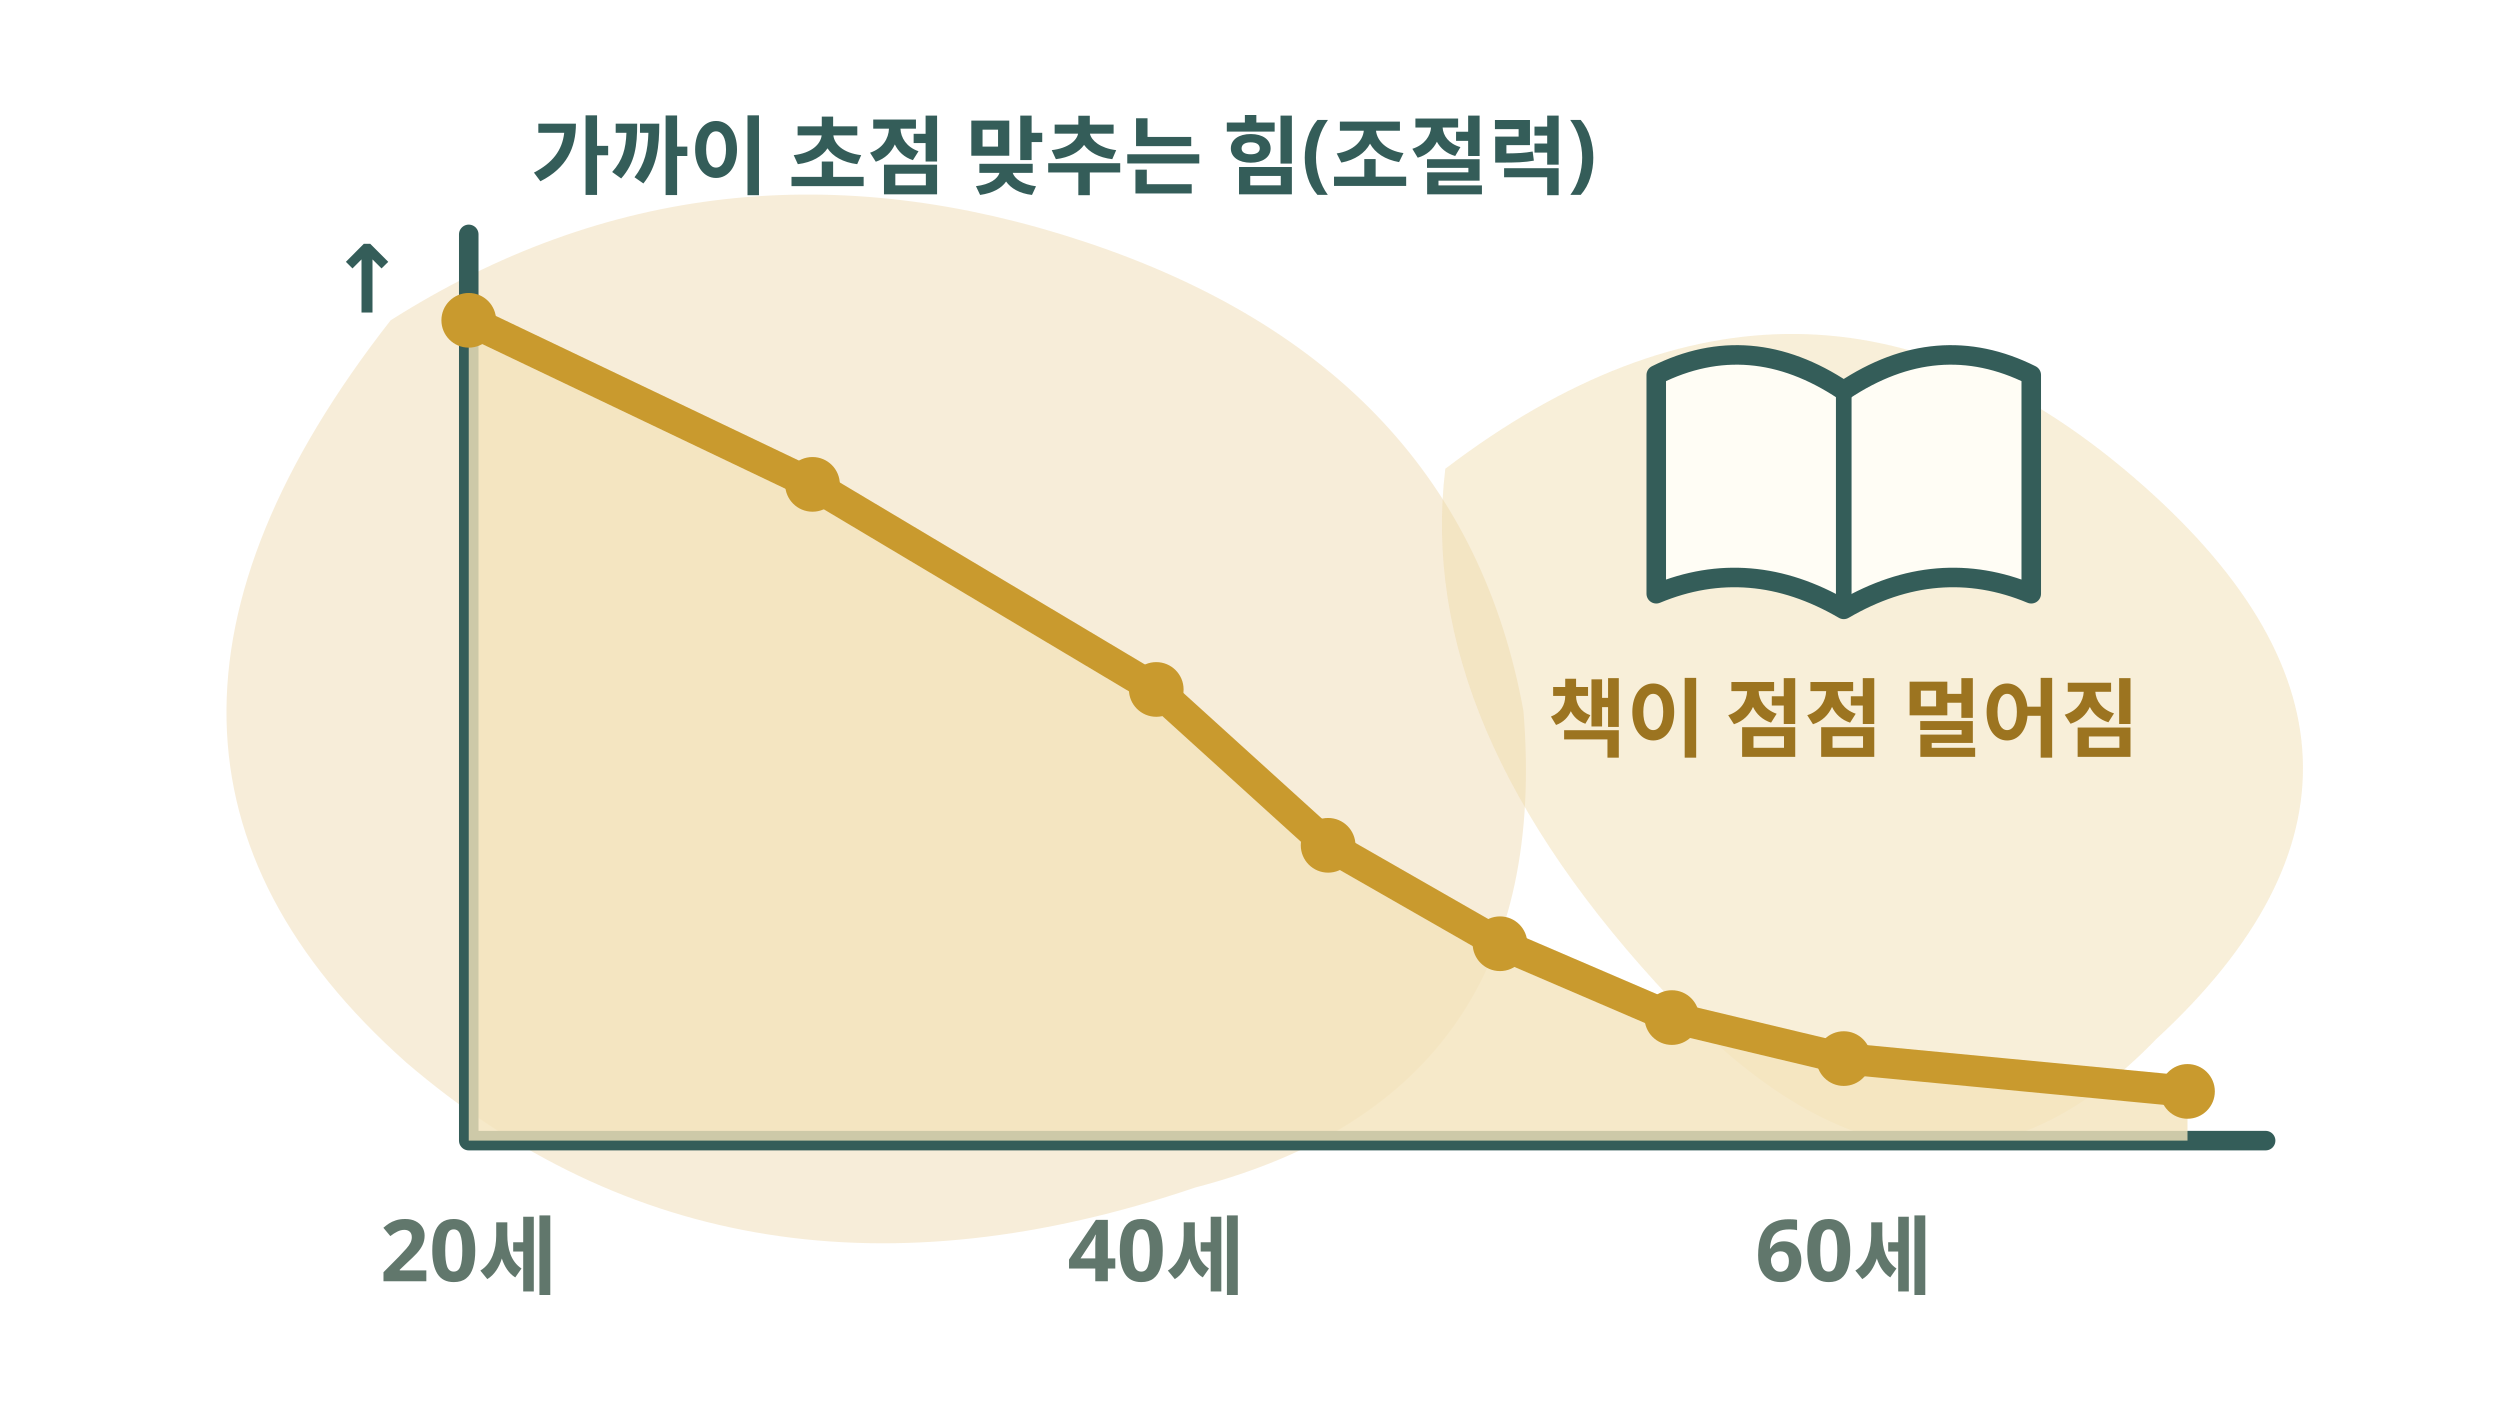
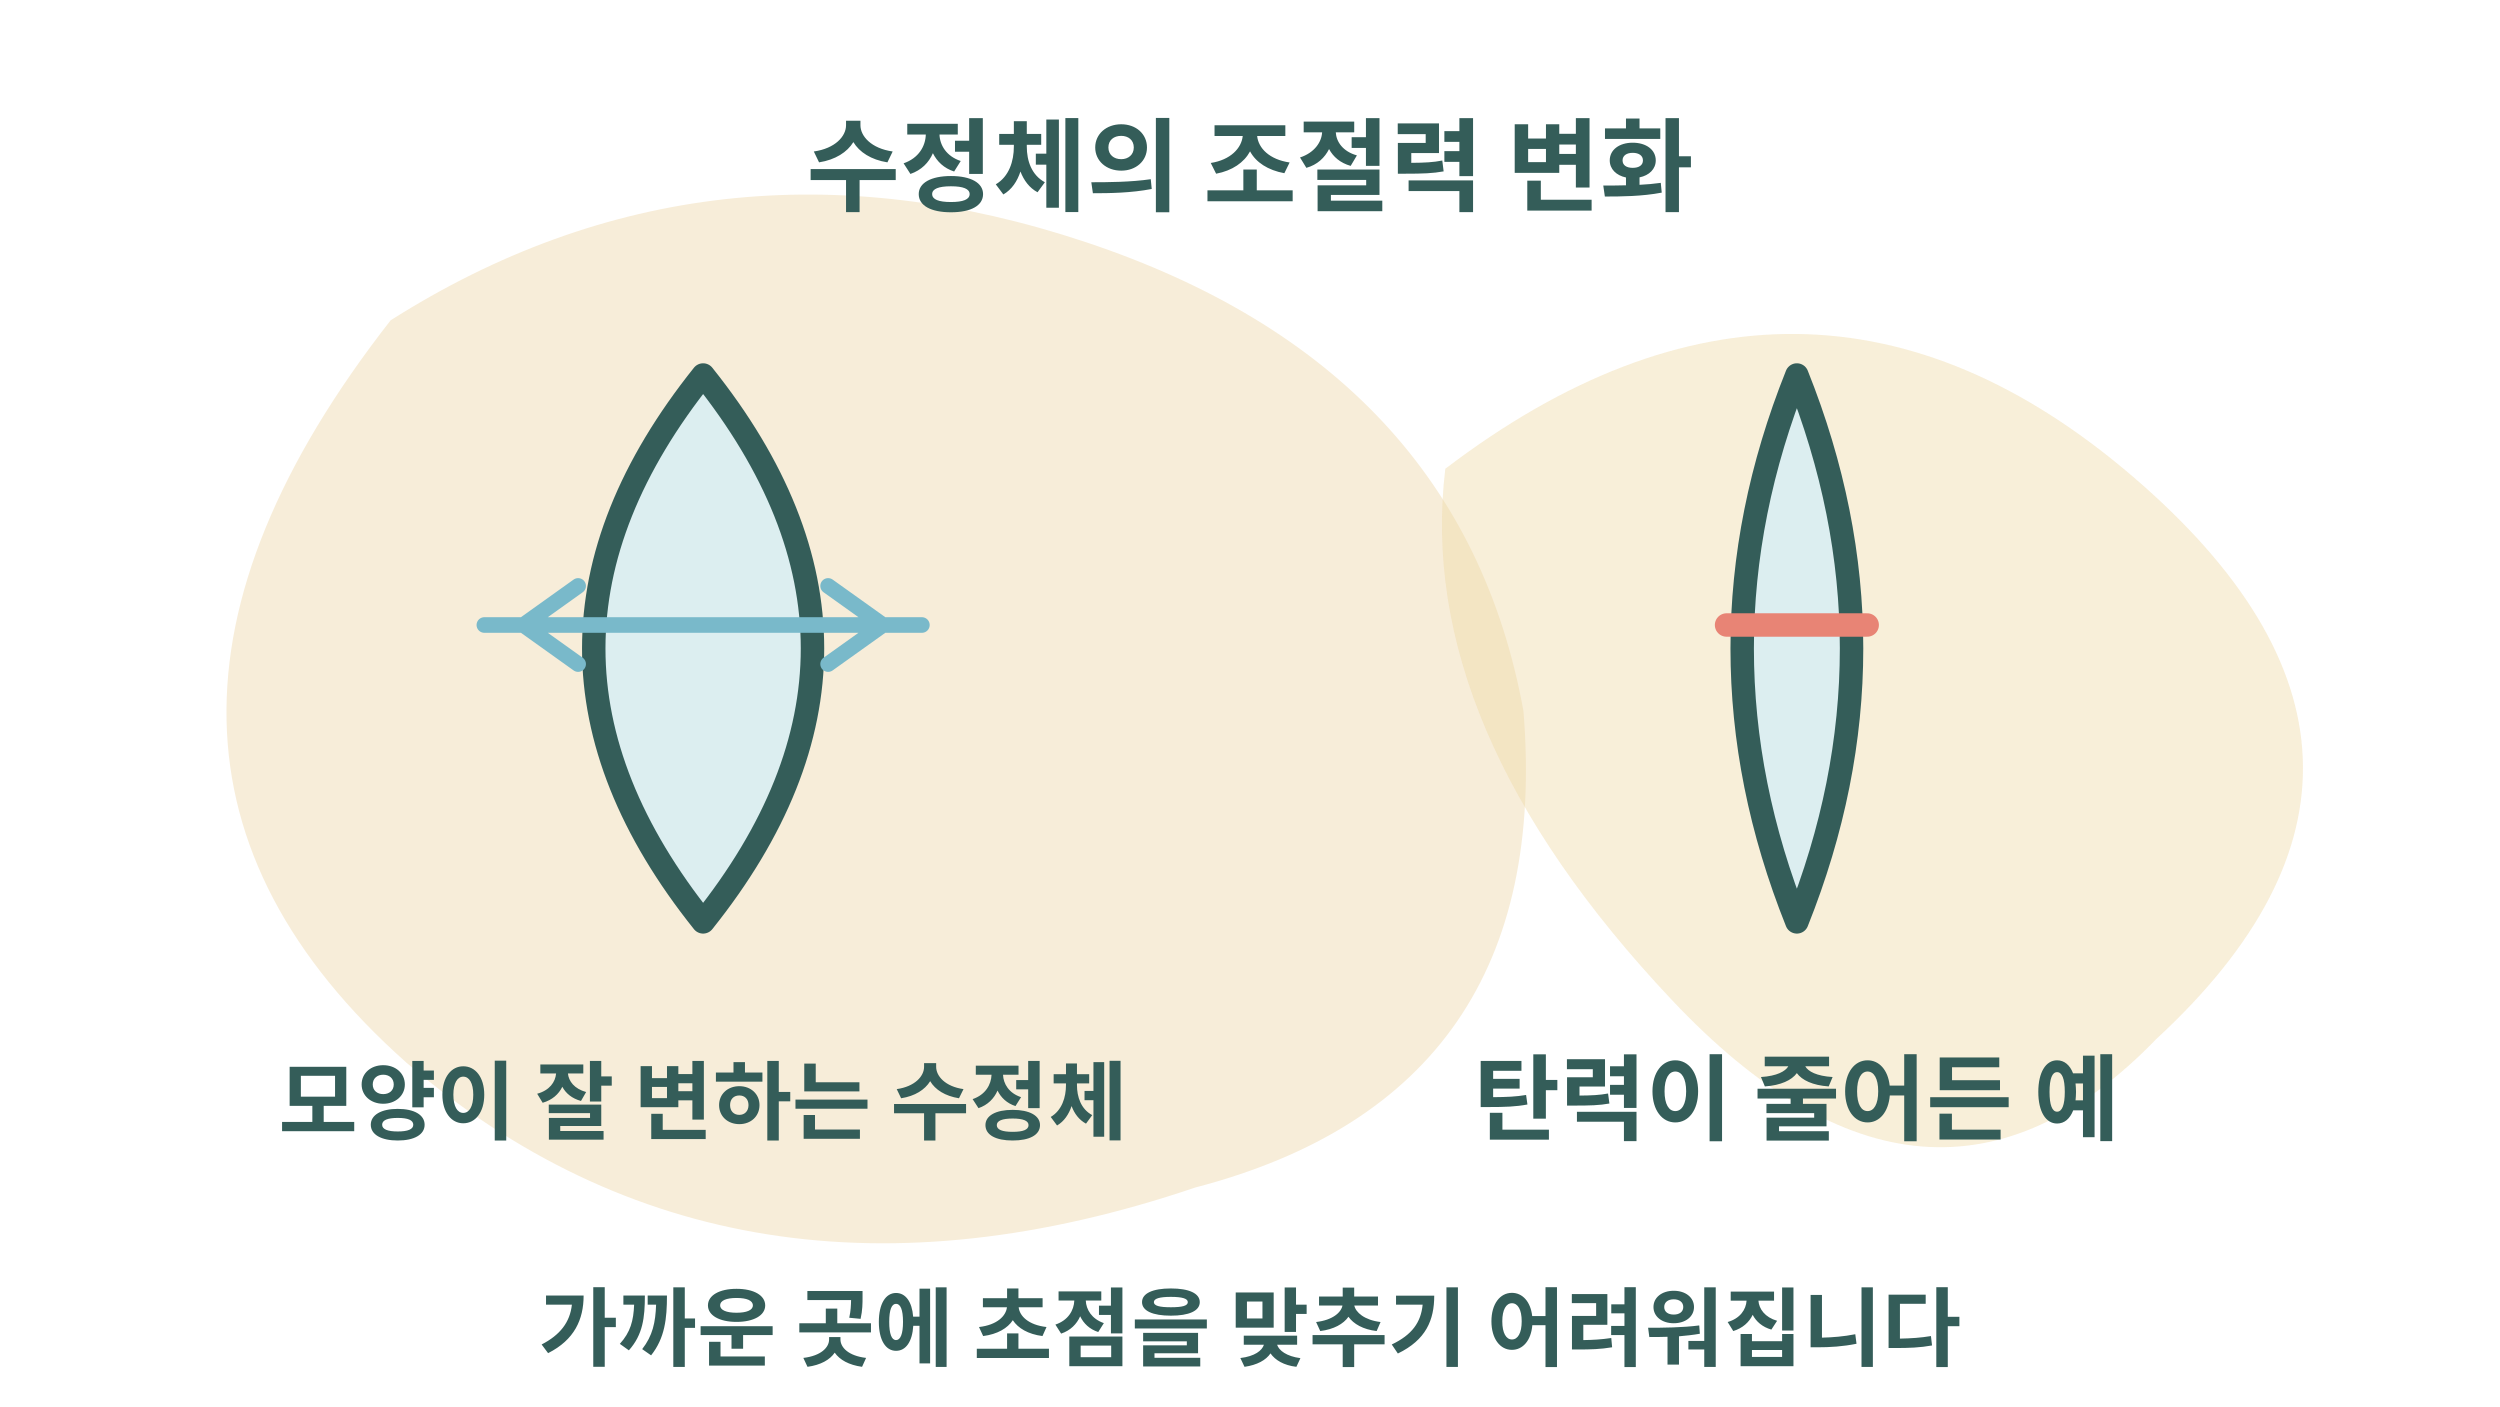
<svg xmlns="http://www.w3.org/2000/svg" viewBox="0 0 320 180" fill="none" stroke-linecap="round" stroke-linejoin="round">
  <path d="M50 41Q91 15 139 31t56 60q4 49-42 61-59 20-101-16Q7 96 50 41Z" fill="#f7edd9" />
  <path d="M185 60q46-35 88 1t3 72q-29 30-62-5t-29-68Z" fill="#eed8a4" opacity=".42" />
-   <path d="M60 30V146H290" fill="none" stroke="#345d59" stroke-width="2.5" />
-   <path d="M60 41L104 62L148 88.25L170 108.2L192 120.8L214 130.25L236 135.5L280 139.7L280 146H60Z" fill="#f4e4bc" opacity=".8" />
-   <path d="M60 41L104 62L148 88.25L170 108.2L192 120.8L214 130.25L236 135.5L280 139.7" fill="none" stroke="#c99a2e" stroke-width="4" />
-   <circle cx="60" cy="41" r="3.5" fill="#c99a2e" stroke="none" stroke-width="0" />
-   <circle cx="104" cy="62" r="3.5" fill="#c99a2e" stroke="none" stroke-width="0" />
-   <circle cx="148" cy="88.25" r="3.5" fill="#c99a2e" stroke="none" stroke-width="0" />
-   <circle cx="170" cy="108.2" r="3.5" fill="#c99a2e" stroke="none" stroke-width="0" />
-   <circle cx="192" cy="120.8" r="3.5" fill="#c99a2e" stroke="none" stroke-width="0" />
-   <circle cx="214" cy="130.25" r="3.5" fill="#c99a2e" stroke="none" stroke-width="0" />
-   <circle cx="236" cy="135.5" r="3.5" fill="#c99a2e" stroke="none" stroke-width="0" />
-   <circle cx="280" cy="139.7" r="3.5" fill="#c99a2e" stroke="none" stroke-width="0" />
-   <text x="60" y="164" font-family="'Noto Sans KR','Apple SD Gothic Neo','Malgun Gothic',sans-serif" font-size="11" font-weight="700" fill="#61776c" text-anchor="middle">20세</text>
-   <text x="148" y="164" font-family="'Noto Sans KR','Apple SD Gothic Neo','Malgun Gothic',sans-serif" font-size="11" font-weight="700" fill="#61776c" text-anchor="middle">40세</text>
-   <text x="236" y="164" font-family="'Noto Sans KR','Apple SD Gothic Neo','Malgun Gothic',sans-serif" font-size="11" font-weight="700" fill="#61776c" text-anchor="middle">60세</text>
-   <text x="52" y="40" font-family="'Noto Sans KR','Apple SD Gothic Neo','Malgun Gothic',sans-serif" font-size="12" font-weight="700" fill="#345d59" text-anchor="end">↑</text>
-   <text x="68" y="24" font-family="'Noto Sans KR','Apple SD Gothic Neo','Malgun Gothic',sans-serif" font-size="11" font-weight="700" fill="#345d59" text-anchor="start">가까이 초점 맞추는 힘(조절력)</text>
-   <g transform="translate(236 62)">
-     <path d="M0-12q-12-8-24-2v28q12-5 24 2 12-7 24-2v-28Q12-20 0-12Z" fill="#fffdf5" stroke="#345d59" stroke-width="2.5" />
-     <path d="M0-12v28" fill="none" stroke="#345d59" stroke-width="2" />
-   </g>
-   <text x="236" y="96" font-family="'Noto Sans KR','Apple SD Gothic Neo','Malgun Gothic',sans-serif" font-size="11" font-weight="700" fill="#9c7420" text-anchor="middle">책이 점점 멀어짐</text>
+   <path d="M90 48Q118 83 90 118Q62 83 90 48Z" fill="#dceef0" stroke="#345d59" stroke-width="3" />
+   <path d="M230 48Q244 83 230 118Q216 83 230 48Z" fill="#dceef0" stroke="#345d59" stroke-width="3" />
+   <path d="M62 80h56M74 75l-7 5 7 5m32-10 7 5-7 5" fill="none" stroke="#79b9ca" stroke-width="2" />
+   <path d="M221 80h18" fill="none" stroke="#e88475" stroke-width="3" />
+   <text x="90" y="145" text-anchor="middle" font-family="'Noto Sans KR','Malgun Gothic',sans-serif" font-size="11" font-weight="700" fill="#345d59">모양이 잘 변하는 수정체</text>
+   <text x="230" y="145" text-anchor="middle" font-family="'Noto Sans KR','Malgun Gothic',sans-serif" font-size="12" font-weight="700" fill="#345d59">탄력이 줄어든 예</text>
+   <text x="160" y="26" text-anchor="middle" font-family="'Noto Sans KR','Malgun Gothic',sans-serif" font-size="13" font-weight="700" fill="#345d59">수정체의 조절력 변화</text>
+   <text x="160" y="174" text-anchor="middle" font-family="'Noto Sans KR','Malgun Gothic',sans-serif" font-size="11" font-weight="700" fill="#345d59">가까운 곳에 초점을 맞추기 어려워집니다</text>
</svg>
